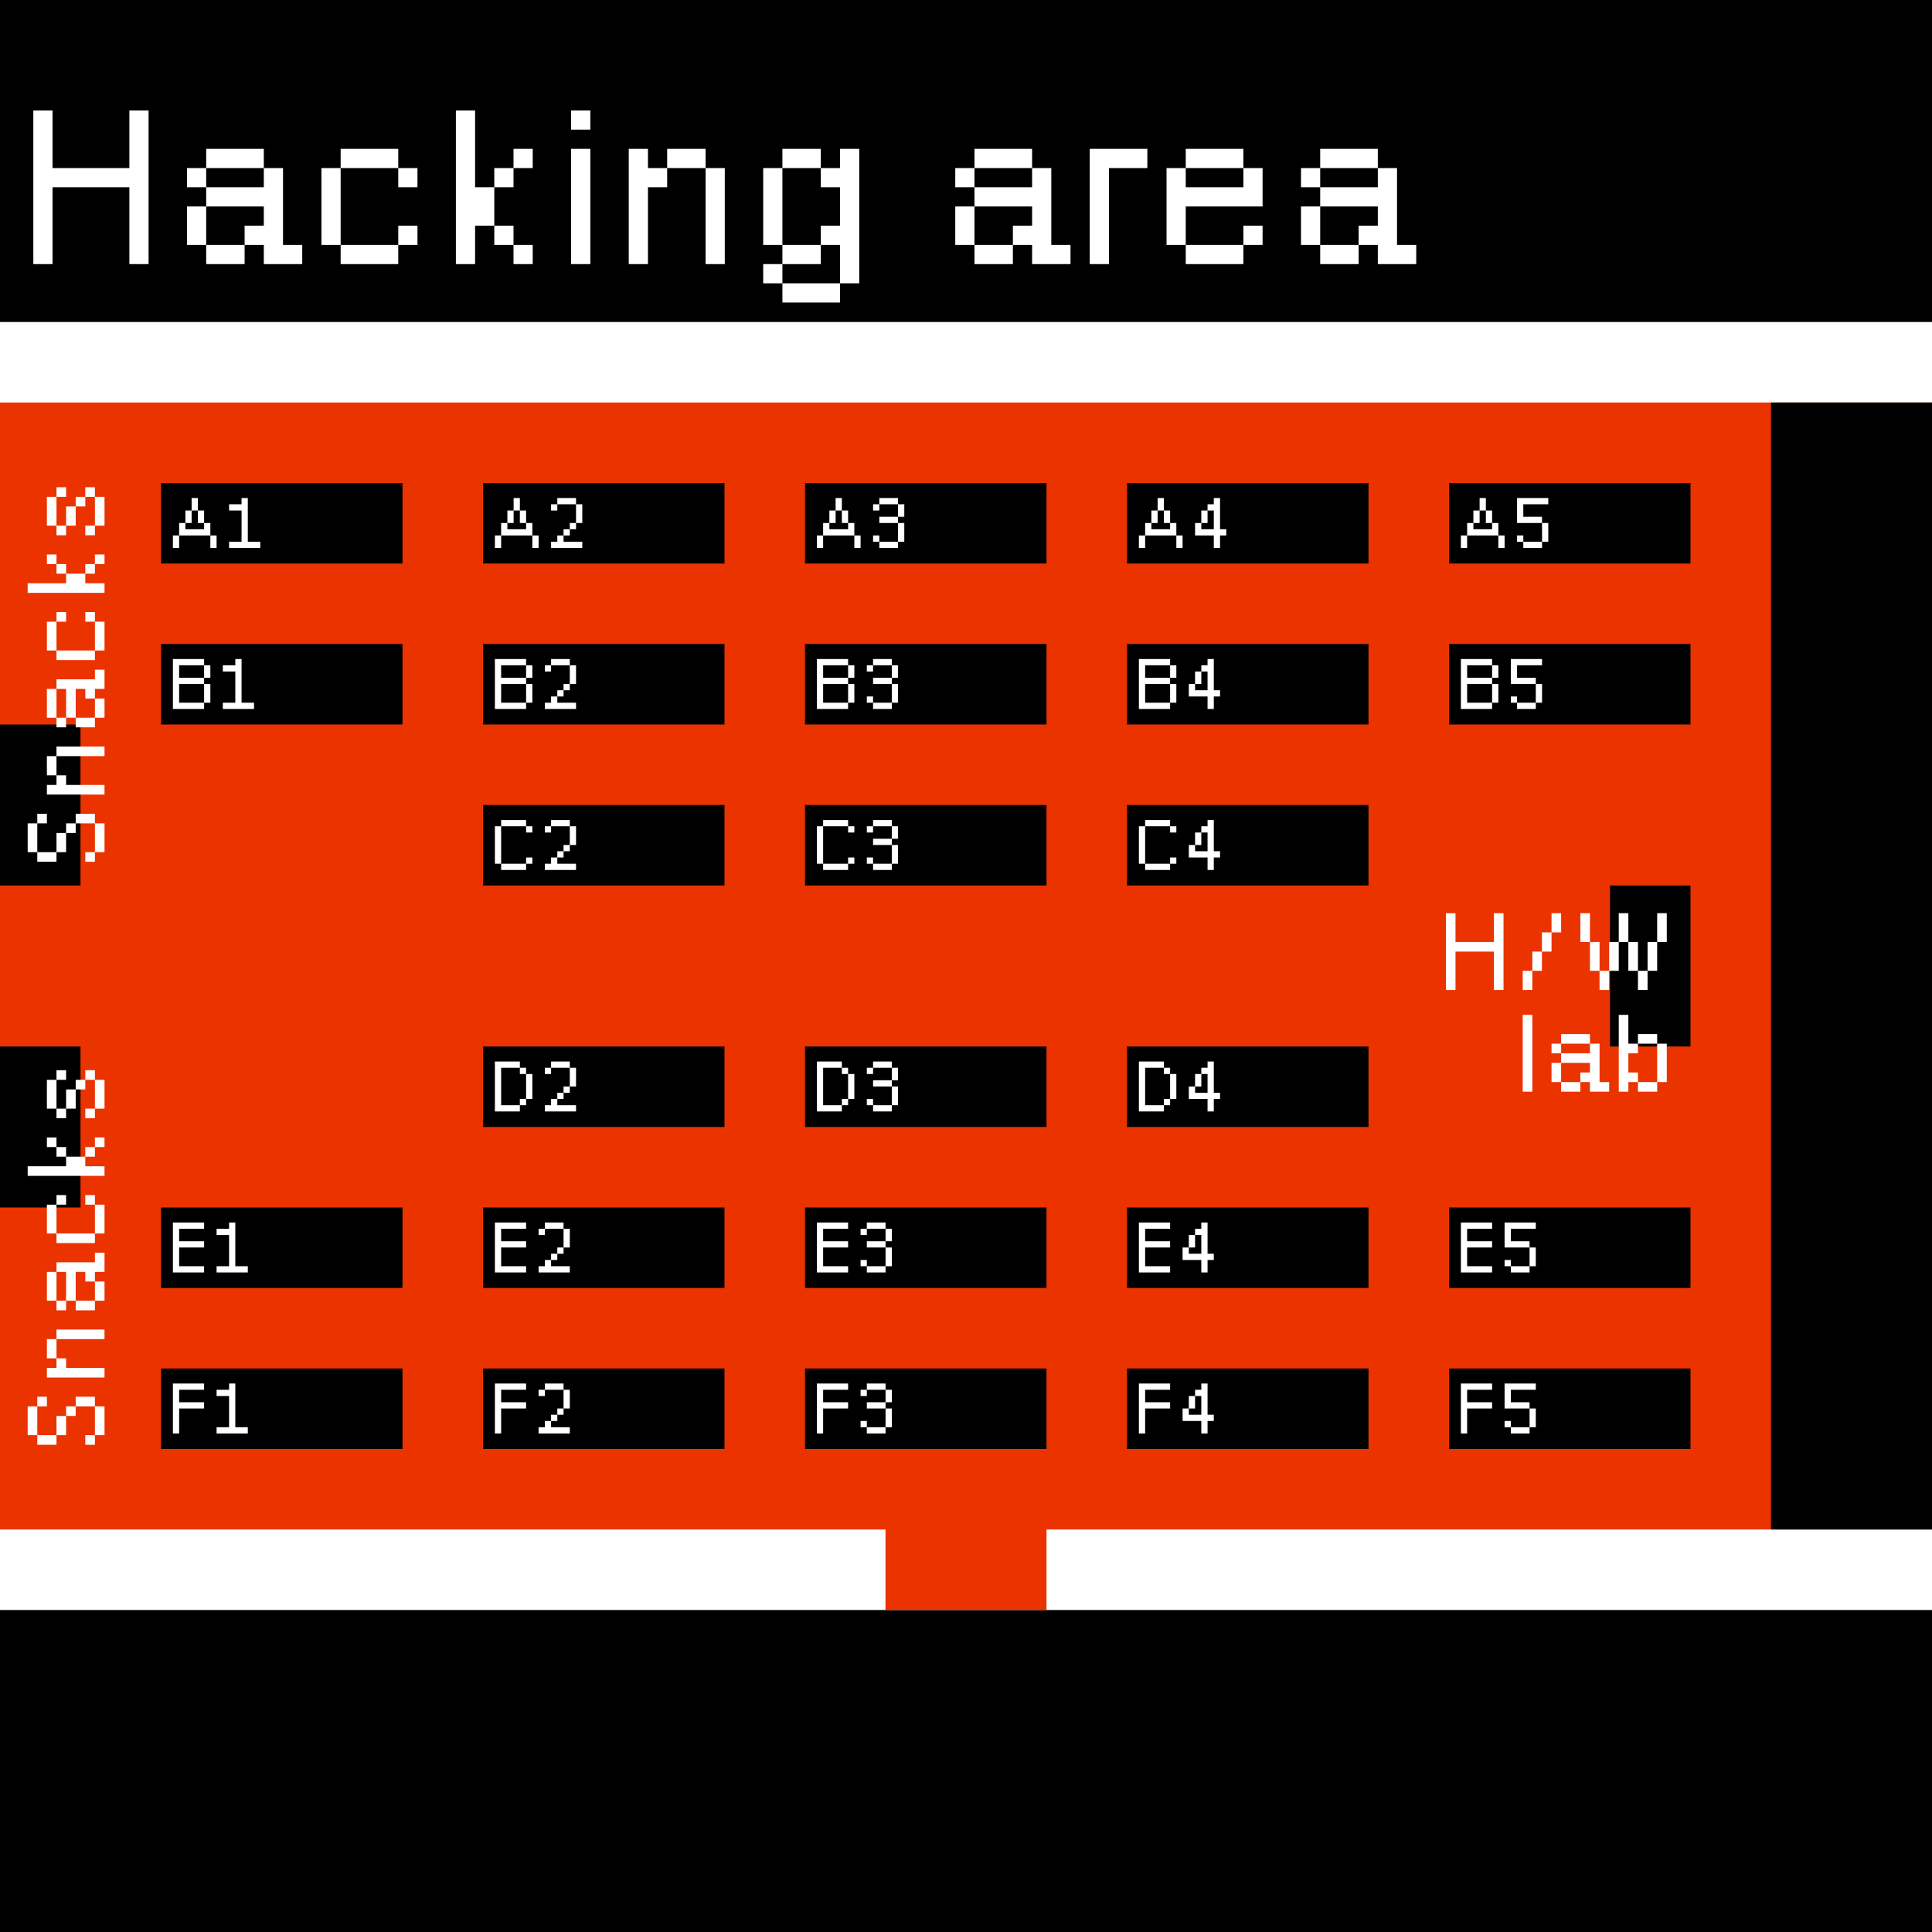
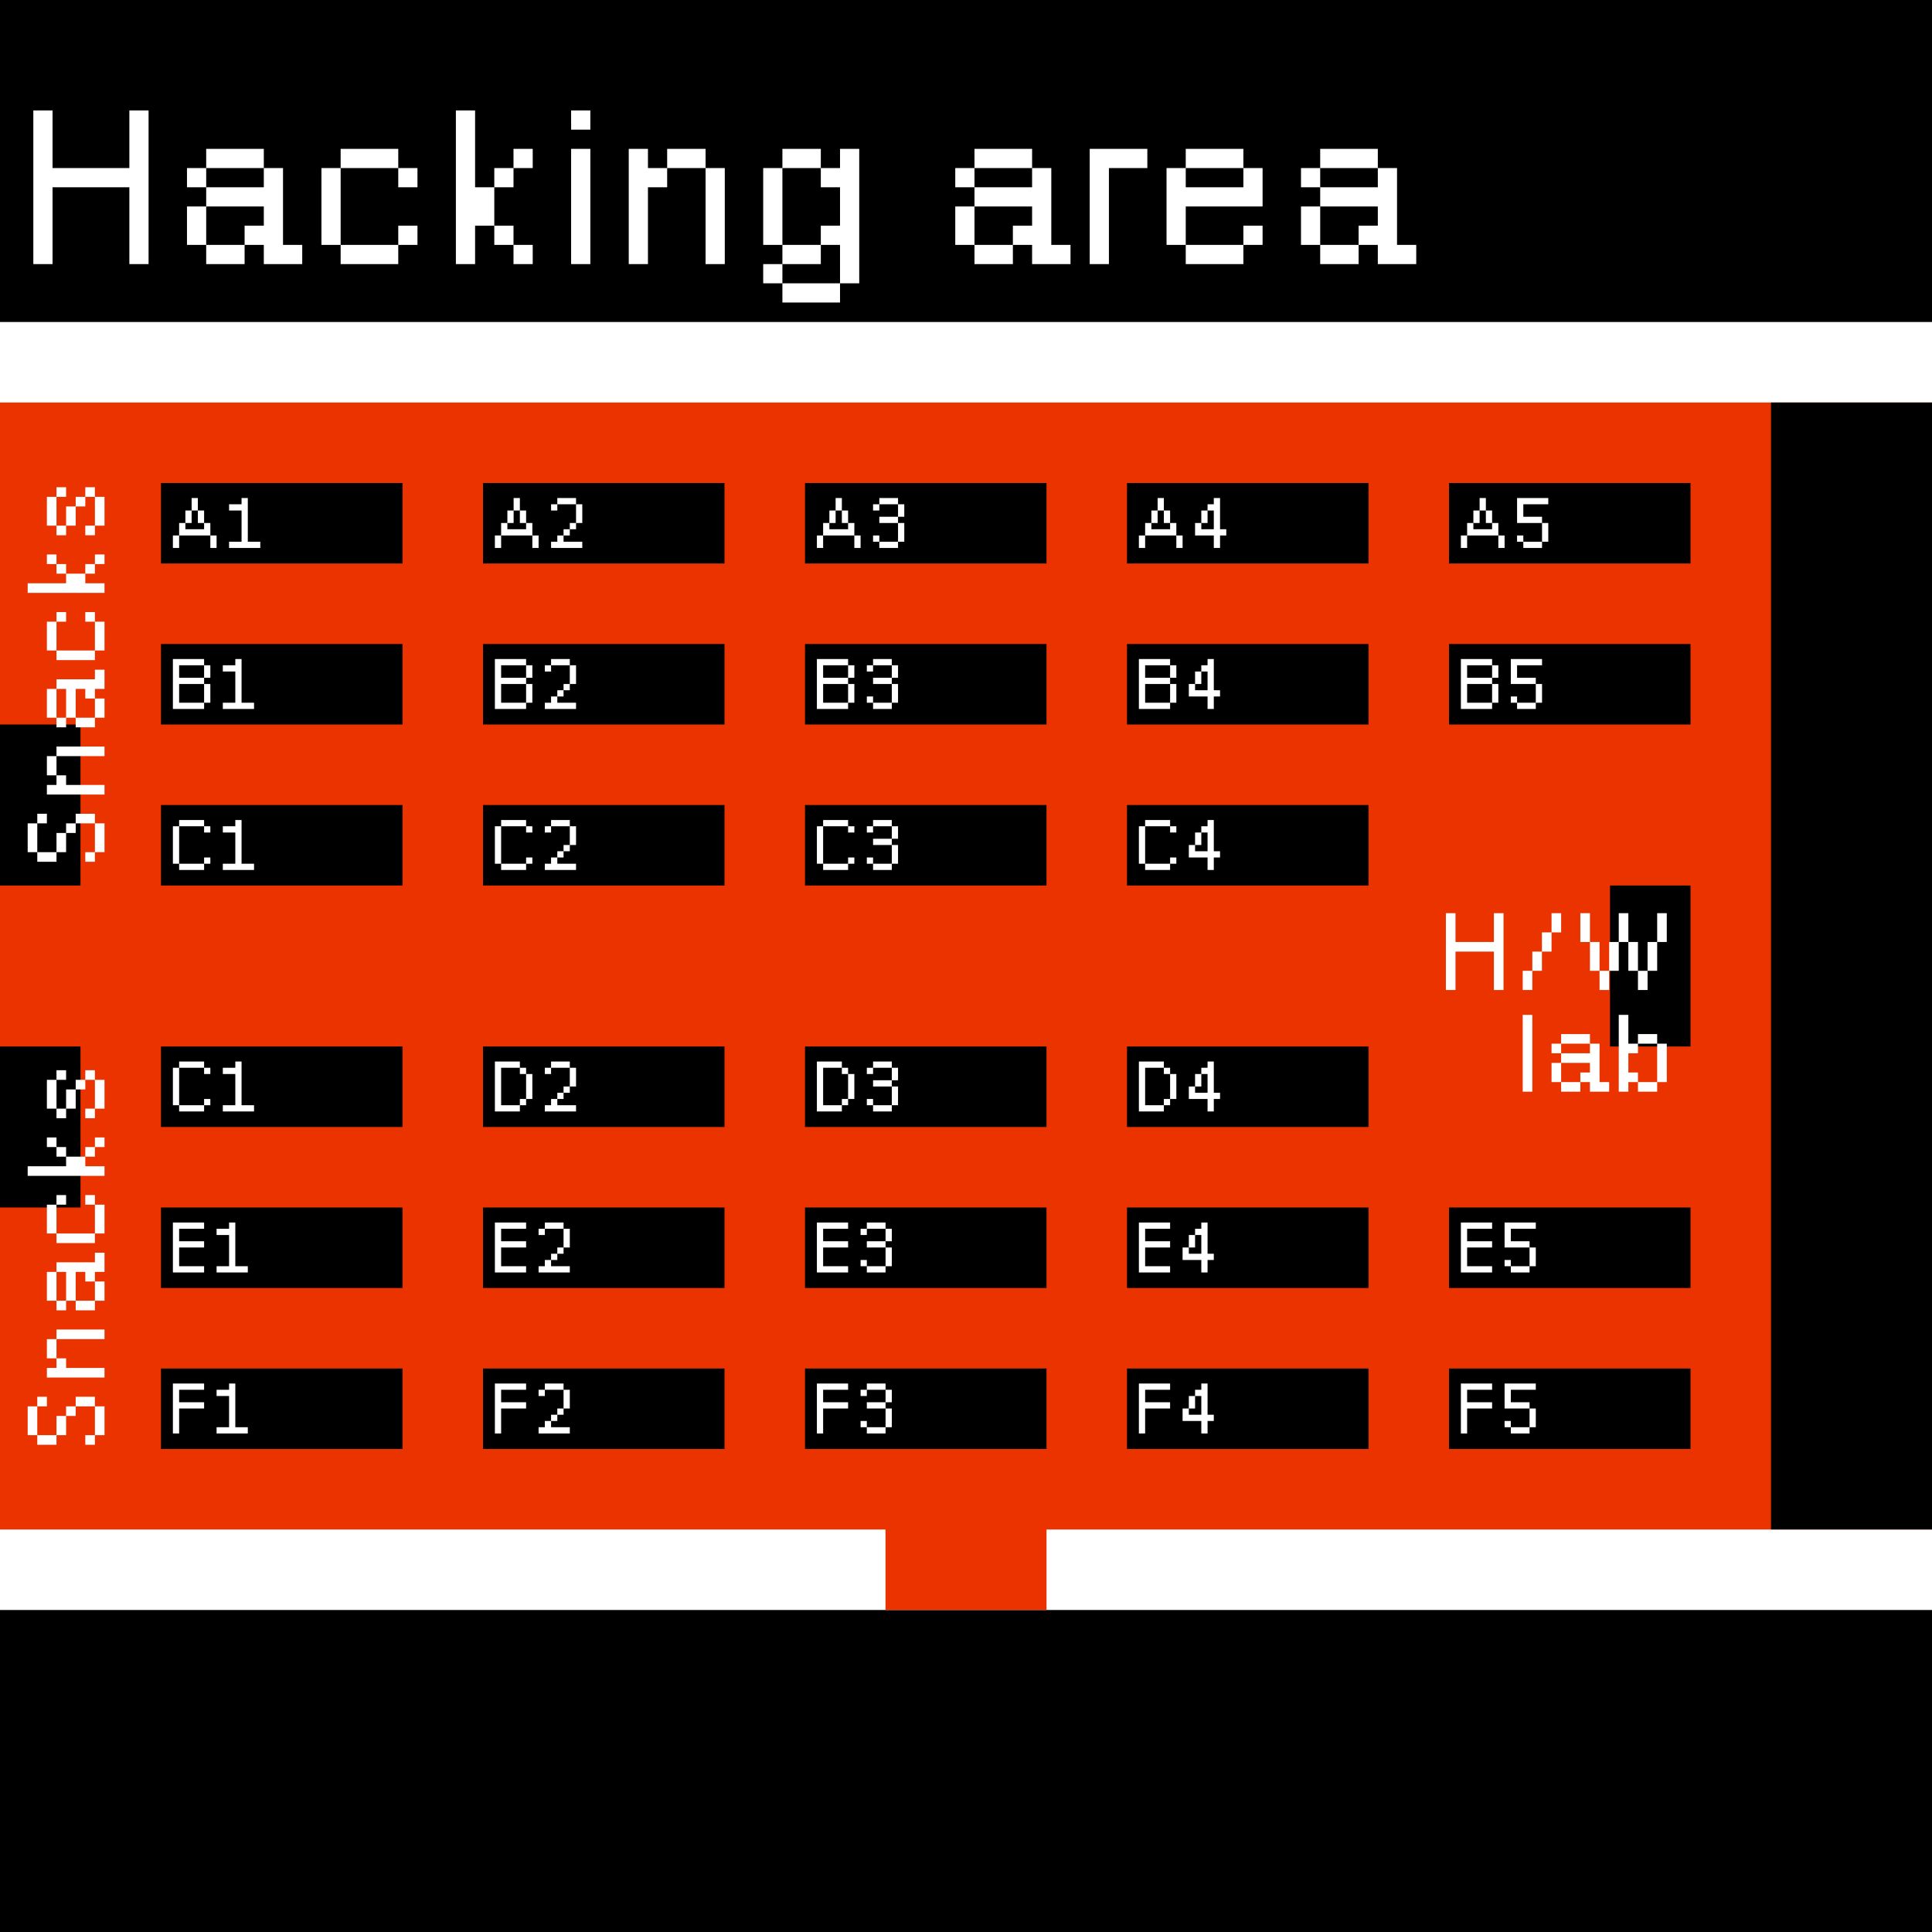
<svg xmlns="http://www.w3.org/2000/svg" version="1.1" viewBox="0 0 684 684" preserveAspectRatio="xMinYMin">
  <defs />
  <g stroke="none" stroke-opacity="1" stroke-dasharray="none" fill="none" fill-opacity="1">
-     <rect fill="white" width="684" height="684" />
    <g>
      <rect x="0" y="0" width="684" height="684" fill="black" />
      <rect x="5684342e-20" y="114" width="684" height="456" fill="white" />
      <path d="M 5684342e-20 142.5 L 5684342e-20 541.5 L 313.5 541.5 L 313.5 570 L 370.5 570 L 370.5 541.5 L 684 541.5 L 684 142.5 Z" fill="#eb3300" />
      <rect x="57" y="171" width="85.5" height="28.5" fill="black" />
      <rect x="57" y="228" width="85.5" height="28.5" fill="black" />
      <rect x="57" y="427.5" width="85.5" height="28.5" fill="black" />
      <rect x="57" y="484.5" width="85.5" height="28.5" fill="black" />
      <rect x="171" y="171" width="85.5" height="28.5" fill="black" />
      <rect x="285" y="171" width="85.5" height="28.5" fill="black" />
      <rect x="399" y="171" width="85.5" height="28.5" fill="black" />
      <rect x="513" y="171" width="85.5" height="28.5" fill="black" />
      <rect x="171" y="228" width="85.5" height="28.5" fill="black" />
      <rect x="285" y="228" width="85.5" height="28.5" fill="black" />
      <rect x="399" y="228" width="85.5" height="28.5" fill="black" />
      <rect x="513" y="228" width="85.5" height="28.5" fill="black" />
      <rect x="171" y="285" width="85.5" height="28.5" fill="black" />
      <rect x="285" y="285" width="85.5" height="28.5" fill="black" />
      <rect x="399" y="285" width="85.5" height="28.5" fill="black" />
      <rect x="171" y="370.5" width="85.5" height="28.5" fill="black" />
      <rect x="285" y="370.5" width="85.5" height="28.5" fill="black" />
      <rect x="399" y="370.5" width="85.5" height="28.5" fill="black" />
      <rect x="171" y="427.5" width="85.5" height="28.5" fill="black" />
      <rect x="285" y="427.5" width="85.5" height="28.5" fill="black" />
      <rect x="399" y="427.5" width="85.5" height="28.5" fill="black" />
      <rect x="513" y="427.5" width="85.5" height="28.5" fill="black" />
      <rect x="171" y="484.5" width="85.5" height="28.5" fill="black" />
      <rect x="285" y="484.5" width="85.5" height="28.5" fill="black" />
      <rect x="399" y="484.5" width="85.5" height="28.5" fill="black" />
      <rect x="513" y="484.5" width="85.5" height="28.5" fill="black" />
      <rect x="17763568e-22" y="256.5" width="28.5" height="57" fill="black" />
      <rect x="17763568e-22" y="370.5" width="28.5" height="57" fill="black" />
      <rect x="570" y="313.5" width="28.5" height="57" fill="black" />
      <rect x="627" y="142.5" width="57" height="399" fill="black" />
      <path d="M 45.8 93.5 L 52.6 93.5 L 52.6 39.1 L 45.8 39.1 L 45.8 59.5 L 18.6 59.5 L 18.6 39.1 L 11.8 39.1 L 11.8 93.5 L 18.6 93.5 L 18.6 66.3 L 45.8 66.3 Z" fill="white" />
      <path d="M 66.2 66.3 L 73 66.3 L 73 73.1 L 93.4 73.1 L 93.4 79.9 L 86.6 79.9 L 86.6 86.7 L 93.4 86.7 L 93.4 93.5 L 107 93.5 L 107 86.7 L 100.2 86.7 L 100.2 59.5 L 93.4 59.5 L 93.4 52.7 L 73 52.7 L 73 59.5 L 66.2 59.5 Z M 66.2 86.7 L 73 86.7 L 73 93.5 L 86.6 93.5 L 86.6 86.7 L 73 86.7 L 73 73.1 L 66.2 73.1 Z M 73 59.5 L 93.4 59.5 L 93.4 66.3 L 73 66.3 Z" fill="white" />
      <path d="M 113.8 86.7 L 120.6 86.7 L 120.6 93.5 L 141 93.5 L 141 86.7 L 120.6 86.7 L 120.6 59.5 L 113.8 59.5 Z M 147.8 59.5 L 141 59.5 L 141 52.7 L 120.6 52.7 L 120.6 59.5 L 141 59.5 L 141 66.3 L 147.8 66.3 Z M 147.8 79.9 L 141 79.9 L 141 86.7 L 147.8 86.7 Z" fill="white" />
      <path d="M 168.2 79.9 L 175 79.9 L 175 86.7 L 181.8 86.7 L 181.8 93.5 L 188.6 93.5 L 188.6 86.7 L 181.8 86.7 L 181.8 79.9 L 175 79.9 L 175 66.3 L 168.2 66.3 L 168.2 39.1 L 161.4 39.1 L 161.4 93.5 L 168.2 93.5 Z M 175 66.3 L 181.8 66.3 L 181.8 59.5 L 175 59.5 Z M 181.8 59.5 L 188.6 59.5 L 188.6 52.7 L 181.8 52.7 Z" fill="white" />
      <path d="M 202.2 93.5 L 209 93.5 L 209 52.7 L 202.2 52.7 Z M 202.2 45.9 L 209 45.9 L 209 39.1 L 202.2 39.1 Z" fill="white" />
      <path d="M 229.4 66.3 L 236.2 66.3 L 236.2 59.5 L 229.4 59.5 L 229.4 52.7 L 222.6 52.7 L 222.6 93.5 L 229.4 93.5 Z M 249.8 93.5 L 256.6 93.5 L 256.6 59.5 L 249.8 59.5 L 249.8 52.7 L 236.2 52.7 L 236.2 59.5 L 249.8 59.5 Z" fill="white" />
      <path d="M 297.4 79.9 L 290.6 79.9 L 290.6 86.7 L 297.4 86.7 L 297.4 100.3 L 304.2 100.3 L 304.2 52.7 L 297.4 52.7 L 297.4 59.5 L 290.6 59.5 L 290.6 52.7 L 277 52.7 L 277 59.5 L 290.6 59.5 L 290.6 66.3 L 297.4 66.3 Z M 290.6 86.7 L 277 86.7 L 277 59.5 L 270.2 59.5 L 270.2 86.7 L 277 86.7 L 277 93.5 L 290.6 93.5 Z M 277 93.5 L 270.2 93.5 L 270.2 100.3 L 277 100.3 L 277 107.1 L 297.4 107.1 L 297.4 100.3 L 277 100.3 Z" fill="white" />
      <path d="M 338.2 66.3 L 345 66.3 L 345 73.1 L 365.4 73.1 L 365.4 79.9 L 358.6 79.9 L 358.6 86.7 L 365.4 86.7 L 365.4 93.5 L 379 93.5 L 379 86.7 L 372.2 86.7 L 372.2 59.5 L 365.4 59.5 L 365.4 52.7 L 345 52.7 L 345 59.5 L 338.2 59.5 Z M 338.2 86.7 L 345 86.7 L 345 93.5 L 358.6 93.5 L 358.6 86.7 L 345 86.7 L 345 73.1 L 338.2 73.1 Z M 345 59.5 L 365.4 59.5 L 365.4 66.3 L 345 66.3 Z" fill="white" />
      <path d="M 385.8 93.5 L 392.6 93.5 L 392.6 59.5 L 406.2 59.5 L 406.2 52.7 L 385.8 52.7 Z" fill="white" />
      <path d="M 447 59.5 L 440.2 59.5 L 440.2 52.7 L 419.8 52.7 L 419.8 59.5 L 440.2 59.5 L 440.2 66.3 L 419.8 66.3 L 419.8 59.5 L 413 59.5 L 413 86.7 L 419.8 86.7 L 419.8 93.5 L 440.2 93.5 L 440.2 86.7 L 419.8 86.7 L 419.8 73.1 L 447 73.1 Z M 447 79.9 L 440.2 79.9 L 440.2 86.7 L 447 86.7 Z" fill="white" />
      <path d="M 460.6 66.3 L 467.4 66.3 L 467.4 73.1 L 487.8 73.1 L 487.8 79.9 L 481 79.9 L 481 86.7 L 487.8 86.7 L 487.8 93.5 L 501.4 93.5 L 501.4 86.7 L 494.6 86.7 L 494.6 59.5 L 487.8 59.5 L 487.8 52.7 L 467.4 52.7 L 467.4 59.5 L 460.6 59.5 Z M 460.6 86.7 L 467.4 86.7 L 467.4 93.5 L 481 93.5 L 481 86.7 L 467.4 86.7 L 467.4 73.1 L 460.6 73.1 Z M 467.4 59.5 L 487.8 59.5 L 487.8 66.3 L 467.4 66.3 Z" fill="white" />
      <path d="M 23.4 291.5 L 23.4 294.9 L 20 294.9 L 20 301.7 L 13.2 301.7 L 13.2 305.1 L 20 305.1 L 20 301.7 L 23.4 301.7 L 23.4 294.9 L 26.8 294.9 L 26.8 291.5 L 33.6 291.5 L 33.6 288.1 L 26.8 288.1 L 26.8 291.5 Z M 13.2 288.1 L 13.2 291.5 L 9.8 291.5 L 9.8 301.7 L 13.2 301.7 L 13.2 291.5 L 16.6 291.5 L 16.6 288.1 Z M 30.2 301.7 L 30.2 305.1 L 33.6 305.1 L 33.6 301.7 L 37 301.7 L 37 291.5 L 33.6 291.5 L 33.6 301.7 Z" fill="white" />
      <path d="M 23.4 277.9 L 23.4 274.5 L 20 274.5 L 20 277.9 L 16.6 277.9 L 16.6 281.3 L 37 281.3 L 37 277.9 Z M 37 267.7 L 37 264.3 L 20 264.3 L 20 267.7 L 16.6 267.7 L 16.6 274.5 L 20 274.5 L 20 267.7 Z" fill="white" />
      <path d="M 23.4 257.5 L 23.4 254.1 L 26.8 254.1 L 26.8 243.9 L 30.2 243.9 L 30.2 247.3 L 33.6 247.3 L 33.6 243.9 L 37 243.9 L 37 237.1 L 33.6 237.1 L 33.6 240.5 L 20 240.5 L 20 243.9 L 16.6 243.9 L 16.6 254.1 L 20 254.1 L 20 257.5 Z M 33.6 257.5 L 33.6 254.1 L 37 254.1 L 37 247.3 L 33.6 247.3 L 33.6 254.1 L 26.8 254.1 L 26.8 257.5 Z M 20 254.1 L 20 243.9 L 23.4 243.9 L 23.4 254.1 Z" fill="white" />
      <path d="M 33.6 233.7 L 33.6 230.3 L 37 230.3 L 37 220.1 L 33.6 220.1 L 33.6 230.3 L 20 230.3 L 20 233.7 Z M 20 216.7 L 20 220.1 L 16.6 220.1 L 16.6 230.3 L 20 230.3 L 20 220.1 L 23.4 220.1 L 23.4 216.7 Z M 30.2 216.7 L 30.2 220.1 L 33.6 220.1 L 33.6 216.7 Z" fill="white" />
      <path d="M 30.2 206.5 L 30.2 203.1 L 33.6 203.1 L 33.6 199.7 L 37 199.7 L 37 196.3 L 33.6 196.3 L 33.6 199.7 L 30.2 199.7 L 30.2 203.1 L 23.4 203.1 L 23.4 206.5 L 9.8 206.5 L 9.8 209.9 L 37 209.9 L 37 206.5 Z M 23.4 203.1 L 23.4 199.7 L 20 199.7 L 20 203.1 Z M 20 199.7 L 20 196.3 L 16.6 196.3 L 16.6 199.7 Z" fill="white" />
      <path d="M 26.8 186.1 L 26.8 179.3 L 30.2 179.3 L 30.2 175.9 L 33.6 175.9 L 33.6 172.5 L 30.2 172.5 L 30.2 175.9 L 26.8 175.9 L 26.8 179.3 L 23.4 179.3 L 23.4 186.1 L 20 186.1 L 20 189.5 L 23.4 189.5 L 23.4 186.1 Z M 20 172.5 L 20 175.9 L 16.6 175.9 L 16.6 186.1 L 20 186.1 L 20 175.9 L 23.4 175.9 L 23.4 172.5 Z M 33.6 189.5 L 33.6 186.1 L 37 186.1 L 37 175.9 L 33.6 175.9 L 33.6 186.1 L 30.2 186.1 L 30.2 189.5 Z" fill="white" />
      <path d="M 23.4 497.9 L 23.4 501.3 L 20 501.3 L 20 508.1 L 13.2 508.1 L 13.2 511.5 L 20 511.5 L 20 508.1 L 23.4 508.1 L 23.4 501.3 L 26.8 501.3 L 26.8 497.9 L 33.6 497.9 L 33.6 494.5 L 26.8 494.5 L 26.8 497.9 Z M 13.2 494.5 L 13.2 497.9 L 9.8 497.9 L 9.8 508.1 L 13.2 508.1 L 13.2 497.9 L 16.6 497.9 L 16.6 494.5 Z M 30.2 508.1 L 30.2 511.5 L 33.6 511.5 L 33.6 508.1 L 37 508.1 L 37 497.9 L 33.6 497.9 L 33.6 508.1 Z" fill="white" />
      <path d="M 23.4 484.3 L 23.4 480.9 L 20 480.9 L 20 484.3 L 16.6 484.3 L 16.6 487.7 L 37 487.7 L 37 484.3 Z M 37 474.1 L 37 470.7 L 20 470.7 L 20 474.1 L 16.6 474.1 L 16.6 480.9 L 20 480.9 L 20 474.1 Z" fill="white" />
      <path d="M 23.4 463.9 L 23.4 460.5 L 26.8 460.5 L 26.8 450.3 L 30.2 450.3 L 30.2 453.7 L 33.6 453.7 L 33.6 450.3 L 37 450.3 L 37 443.5 L 33.6 443.5 L 33.6 446.9 L 20 446.9 L 20 450.3 L 16.6 450.3 L 16.6 460.5 L 20 460.5 L 20 463.9 Z M 33.6 463.9 L 33.6 460.5 L 37 460.5 L 37 453.7 L 33.6 453.7 L 33.6 460.5 L 26.8 460.5 L 26.8 463.9 Z M 20 460.5 L 20 450.3 L 23.4 450.3 L 23.4 460.5 Z" fill="white" />
      <path d="M 33.6 440.1 L 33.6 436.7 L 37 436.7 L 37 426.5 L 33.6 426.5 L 33.6 436.7 L 20 436.7 L 20 440.1 Z M 20 423.1 L 20 426.5 L 16.6 426.5 L 16.6 436.7 L 20 436.7 L 20 426.5 L 23.4 426.5 L 23.4 423.1 Z M 30.2 423.1 L 30.2 426.5 L 33.6 426.5 L 33.6 423.1 Z" fill="white" />
      <path d="M 30.2 412.9 L 30.2 409.5 L 33.6 409.5 L 33.6 406.1 L 37 406.1 L 37 402.7 L 33.6 402.7 L 33.6 406.1 L 30.2 406.1 L 30.2 409.5 L 23.4 409.5 L 23.4 412.9 L 9.8 412.9 L 9.8 416.3 L 37 416.3 L 37 412.9 Z M 23.4 409.5 L 23.4 406.1 L 20 406.1 L 20 409.5 Z M 20 406.1 L 20 402.7 L 16.6 402.7 L 16.6 406.1 Z" fill="white" />
      <path d="M 26.8 392.5 L 26.8 385.7 L 30.2 385.7 L 30.2 382.3 L 33.6 382.3 L 33.6 378.9 L 30.2 378.9 L 30.2 382.3 L 26.8 382.3 L 26.8 385.7 L 23.4 385.7 L 23.4 392.5 L 20 392.5 L 20 395.9 L 23.4 395.9 L 23.4 392.5 Z M 20 378.9 L 20 382.3 L 16.6 382.3 L 16.6 392.5 L 20 392.5 L 20 382.3 L 23.4 382.3 L 23.4 378.9 Z M 33.6 395.9 L 33.6 392.5 L 37 392.5 L 37 382.3 L 33.6 382.3 L 33.6 392.5 L 30.2 392.5 L 30.2 395.9 Z" fill="white" />
      <path d="M 63.42 189.58 L 74.47 189.58 L 74.47 194 L 76.68 194 L 76.68 189.58 L 74.47 189.58 L 74.47 185.16 L 72.26 185.16 L 72.26 180.74 L 70.05 180.74 L 70.05 176.32 L 67.84 176.32 L 67.84 180.74 L 70.05 180.74 L 70.05 185.16 L 72.26 185.16 L 72.26 187.37 L 65.63 187.37 L 65.63 185.16 L 63.42 185.16 Z M 61.21 194 L 63.42 194 L 63.42 189.58 L 61.21 189.58 Z M 65.63 185.16 L 67.84 185.16 L 67.84 180.74 L 65.63 180.74 Z" fill="white" />
      <path d="M 92.15 191.79 L 87.73 191.79 L 87.73 176.32 L 85.52 176.32 L 85.52 178.53 L 81.1 178.53 L 81.1 180.74 L 85.52 180.74 L 85.52 191.79 L 81.1 191.79 L 81.1 194 L 92.15 194 Z" fill="white" />
      <path d="M 63.42 235.53 L 72.26 235.53 L 72.26 239.95 L 74.47 239.95 L 74.47 235.53 L 72.26 235.53 L 72.26 233.32 L 61.21 233.32 L 61.21 251 L 72.26 251 L 72.26 248.79 L 63.42 248.79 L 63.42 242.16 L 72.26 242.16 L 72.26 248.79 L 74.47 248.79 L 74.47 242.16 L 72.26 242.16 L 72.26 239.95 L 63.42 239.95 Z" fill="white" />
      <path d="M 89.94 248.79 L 85.52 248.79 L 85.52 233.32 L 83.31 233.32 L 83.31 235.53 L 78.89 235.53 L 78.89 237.74 L 83.31 237.74 L 83.31 248.79 L 78.89 248.79 L 78.89 251 L 89.94 251 Z" fill="white" />
      <path d="M 186.26 305.79 L 177.42 305.79 L 177.42 292.53 L 175.21 292.53 L 175.21 305.79 L 177.42 305.79 L 177.42 308 L 186.26 308 Z M 188.47 292.53 L 186.26 292.53 L 186.26 290.32 L 177.42 290.32 L 177.42 292.53 L 186.26 292.53 L 186.26 294.74 L 188.47 294.74 Z M 188.47 303.58 L 186.26 303.58 L 186.26 305.79 L 188.47 305.79 Z" fill="white" />
      <path d="M 195.1 292.53 L 201.73 292.53 L 201.73 299.16 L 203.94 299.16 L 203.94 292.53 L 201.73 292.53 L 201.73 290.32 L 195.1 290.32 Z M 192.89 308 L 203.94 308 L 203.94 305.79 L 197.31 305.79 L 197.31 303.58 L 195.1 303.58 L 195.1 305.79 L 192.89 305.79 Z M 197.31 303.58 L 199.52 303.58 L 199.52 301.37 L 197.31 301.37 Z M 199.52 301.37 L 201.73 301.37 L 201.73 299.16 L 199.52 299.16 Z M 192.89 294.74 L 195.1 294.74 L 195.1 292.53 L 192.89 292.53 Z" fill="white" />
      <path d="M 177.42 235.53 L 186.26 235.53 L 186.26 239.95 L 188.47 239.95 L 188.47 235.53 L 186.26 235.53 L 186.26 233.32 L 175.21 233.32 L 175.21 251 L 186.26 251 L 186.26 248.79 L 177.42 248.79 L 177.42 242.16 L 186.26 242.16 L 186.26 248.79 L 188.47 248.79 L 188.47 242.16 L 186.26 242.16 L 186.26 239.95 L 177.42 239.95 Z" fill="white" />
      <path d="M 195.1 235.53 L 201.73 235.53 L 201.73 242.16 L 203.94 242.16 L 203.94 235.53 L 201.73 235.53 L 201.73 233.32 L 195.1 233.32 Z M 192.89 251 L 203.94 251 L 203.94 248.79 L 197.31 248.79 L 197.31 246.58 L 195.1 246.58 L 195.1 248.79 L 192.89 248.79 Z M 197.31 246.58 L 199.52 246.58 L 199.52 244.37 L 197.31 244.37 Z M 199.52 244.37 L 201.73 244.37 L 201.73 242.16 L 199.52 242.16 Z M 192.89 237.74 L 195.1 237.74 L 195.1 235.53 L 192.89 235.53 Z" fill="white" />
      <path d="M 177.42 189.58 L 188.47 189.58 L 188.47 194 L 190.68 194 L 190.68 189.58 L 188.47 189.58 L 188.47 185.16 L 186.26 185.16 L 186.26 180.74 L 184.05 180.74 L 184.05 176.32 L 181.84 176.32 L 181.84 180.74 L 184.05 180.74 L 184.05 185.16 L 186.26 185.16 L 186.26 187.37 L 179.63 187.37 L 179.63 185.16 L 177.42 185.16 Z M 175.21 194 L 177.42 194 L 177.42 189.58 L 175.21 189.58 Z M 179.63 185.16 L 181.84 185.16 L 181.84 180.74 L 179.63 180.74 Z" fill="white" />
      <path d="M 197.31 178.53 L 203.94 178.53 L 203.94 185.16 L 206.15 185.16 L 206.15 178.53 L 203.94 178.53 L 203.94 176.32 L 197.31 176.32 Z M 195.1 194 L 206.15 194 L 206.15 191.79 L 199.52 191.79 L 199.52 189.58 L 197.31 189.58 L 197.31 191.79 L 195.1 191.79 Z M 199.52 189.58 L 201.73 189.58 L 201.73 187.37 L 199.52 187.37 Z M 201.73 187.37 L 203.94 187.37 L 203.94 185.16 L 201.73 185.16 Z M 195.1 180.74 L 197.31 180.74 L 197.31 178.53 L 195.1 178.53 Z" fill="white" />
      <path d="M 291.42 189.58 L 302.47 189.58 L 302.47 194 L 304.68 194 L 304.68 189.58 L 302.47 189.58 L 302.47 185.16 L 300.26 185.16 L 300.26 180.74 L 298.05 180.74 L 298.05 176.32 L 295.84 176.32 L 295.84 180.74 L 298.05 180.74 L 298.05 185.16 L 300.26 185.16 L 300.26 187.37 L 293.63 187.37 L 293.63 185.16 L 291.42 185.16 Z M 289.21 194 L 291.42 194 L 291.42 189.58 L 289.21 189.58 Z M 293.63 185.16 L 295.84 185.16 L 295.84 180.74 L 293.63 180.74 Z" fill="white" />
      <path d="M 317.94 191.79 L 320.15 191.79 L 320.15 185.16 L 317.94 185.16 L 317.94 182.95 L 311.31 182.95 L 311.31 185.16 L 317.94 185.16 Z M 311.31 178.53 L 317.94 178.53 L 317.94 182.95 L 320.15 182.95 L 320.15 178.53 L 317.94 178.53 L 317.94 176.32 L 311.31 176.32 Z M 309.1 191.79 L 311.31 191.79 L 311.31 194 L 317.94 194 L 317.94 191.79 L 311.31 191.79 L 311.31 189.58 L 309.1 189.58 Z M 309.1 180.74 L 311.31 180.74 L 311.31 178.53 L 309.1 178.53 Z" fill="white" />
      <path d="M 291.42 235.53 L 300.26 235.53 L 300.26 239.95 L 302.47 239.95 L 302.47 235.53 L 300.26 235.53 L 300.26 233.32 L 289.21 233.32 L 289.21 251 L 300.26 251 L 300.26 248.79 L 291.42 248.79 L 291.42 242.16 L 300.26 242.16 L 300.26 248.79 L 302.47 248.79 L 302.47 242.16 L 300.26 242.16 L 300.26 239.95 L 291.42 239.95 Z" fill="white" />
      <path d="M 315.73 248.79 L 317.94 248.79 L 317.94 242.16 L 315.73 242.16 L 315.73 239.95 L 309.1 239.95 L 309.1 242.16 L 315.73 242.16 Z M 309.1 235.53 L 315.73 235.53 L 315.73 239.95 L 317.94 239.95 L 317.94 235.53 L 315.73 235.53 L 315.73 233.32 L 309.1 233.32 Z M 306.89 248.79 L 309.1 248.79 L 309.1 251 L 315.73 251 L 315.73 248.79 L 309.1 248.79 L 309.1 246.58 L 306.89 246.58 Z M 306.89 237.74 L 309.1 237.74 L 309.1 235.53 L 306.89 235.53 Z" fill="white" />
      <path d="M 300.26 305.79 L 291.42 305.79 L 291.42 292.53 L 289.21 292.53 L 289.21 305.79 L 291.42 305.79 L 291.42 308 L 300.26 308 Z M 302.47 292.53 L 300.26 292.53 L 300.26 290.32 L 291.42 290.32 L 291.42 292.53 L 300.26 292.53 L 300.26 294.74 L 302.47 294.74 Z M 302.47 303.58 L 300.26 303.58 L 300.26 305.79 L 302.47 305.79 Z" fill="white" />
      <path d="M 315.73 305.79 L 317.94 305.79 L 317.94 299.16 L 315.73 299.16 L 315.73 296.95 L 309.1 296.95 L 309.1 299.16 L 315.73 299.16 Z M 309.1 292.53 L 315.73 292.53 L 315.73 296.95 L 317.94 296.95 L 317.94 292.53 L 315.73 292.53 L 315.73 290.32 L 309.1 290.32 Z M 306.89 305.79 L 309.1 305.79 L 309.1 308 L 315.73 308 L 315.73 305.79 L 309.1 305.79 L 309.1 303.58 L 306.89 303.58 Z M 306.89 294.74 L 309.1 294.74 L 309.1 292.53 L 306.89 292.53 Z" fill="white" />
      <path d="M 414.26 305.79 L 405.42 305.79 L 405.42 292.53 L 403.21 292.53 L 403.21 305.79 L 405.42 305.79 L 405.42 308 L 414.26 308 Z M 416.47 292.53 L 414.26 292.53 L 414.26 290.32 L 405.42 290.32 L 405.42 292.53 L 414.26 292.53 L 414.26 294.74 L 416.47 294.74 Z M 416.47 303.58 L 414.26 303.58 L 414.26 305.79 L 416.47 305.79 Z" fill="white" />
      <path d="M 425.31 294.74 L 427.52 294.74 L 427.52 301.37 L 423.1 301.37 L 423.1 299.16 L 420.89 299.16 L 420.89 303.58 L 427.52 303.58 L 427.52 308 L 429.73 308 L 429.73 303.58 L 431.94 303.58 L 431.94 301.37 L 429.73 301.37 L 429.73 290.32 L 427.52 290.32 L 427.52 292.53 L 425.31 292.53 Z M 423.1 299.16 L 425.31 299.16 L 425.31 294.74 L 423.1 294.74 Z" fill="white" />
      <path d="M 405.42 235.53 L 414.26 235.53 L 414.26 239.95 L 416.47 239.95 L 416.47 235.53 L 414.26 235.53 L 414.26 233.32 L 403.21 233.32 L 403.21 251 L 414.26 251 L 414.26 248.79 L 405.42 248.79 L 405.42 242.16 L 414.26 242.16 L 414.26 248.79 L 416.47 248.79 L 416.47 242.16 L 414.26 242.16 L 414.26 239.95 L 405.42 239.95 Z" fill="white" />
      <path d="M 425.31 237.74 L 427.52 237.74 L 427.52 244.37 L 423.1 244.37 L 423.1 242.16 L 420.89 242.16 L 420.89 246.58 L 427.52 246.58 L 427.52 251 L 429.73 251 L 429.73 246.58 L 431.94 246.58 L 431.94 244.37 L 429.73 244.37 L 429.73 233.32 L 427.52 233.32 L 427.52 235.53 L 425.31 235.53 Z M 423.1 242.16 L 425.31 242.16 L 425.31 237.74 L 423.1 237.74 Z" fill="white" />
      <path d="M 405.42 189.58 L 416.47 189.58 L 416.47 194 L 418.68 194 L 418.68 189.58 L 416.47 189.58 L 416.47 185.16 L 414.26 185.16 L 414.26 180.74 L 412.05 180.74 L 412.05 176.32 L 409.84 176.32 L 409.84 180.74 L 412.05 180.74 L 412.05 185.16 L 414.26 185.16 L 414.26 187.37 L 407.63 187.37 L 407.63 185.16 L 405.42 185.16 Z M 403.21 194 L 405.42 194 L 405.42 189.58 L 403.21 189.58 Z M 407.63 185.16 L 409.84 185.16 L 409.84 180.74 L 407.63 180.74 Z" fill="white" />
      <path d="M 427.52 180.74 L 429.73 180.74 L 429.73 187.37 L 425.31 187.37 L 425.31 185.16 L 423.1 185.16 L 423.1 189.58 L 429.73 189.58 L 429.73 194 L 431.94 194 L 431.94 189.58 L 434.15 189.58 L 434.15 187.37 L 431.94 187.37 L 431.94 176.32 L 429.73 176.32 L 429.73 178.53 L 427.52 178.53 Z M 425.31 185.16 L 427.52 185.16 L 427.52 180.74 L 425.31 180.74 Z" fill="white" />
      <path d="M 519.42 189.58 L 530.47 189.58 L 530.47 194 L 532.68 194 L 532.68 189.58 L 530.47 189.58 L 530.47 185.16 L 528.26 185.16 L 528.26 180.74 L 526.05 180.74 L 526.05 176.32 L 523.84 176.32 L 523.84 180.74 L 526.05 180.74 L 526.05 185.16 L 528.26 185.16 L 528.26 187.37 L 521.63 187.37 L 521.63 185.16 L 519.42 185.16 Z M 517.21 194 L 519.42 194 L 519.42 189.58 L 517.21 189.58 Z M 521.63 185.16 L 523.84 185.16 L 523.84 180.74 L 521.63 180.74 Z" fill="white" />
      <path d="M 539.31 178.53 L 548.15 178.53 L 548.15 176.32 L 537.1 176.32 L 537.1 185.16 L 545.94 185.16 L 545.94 191.79 L 548.15 191.79 L 548.15 185.16 L 545.94 185.16 L 545.94 182.95 L 539.31 182.95 Z M 537.1 191.79 L 539.31 191.79 L 539.31 194 L 545.94 194 L 545.94 191.79 L 539.31 191.79 L 539.31 189.58 L 537.1 189.58 Z" fill="white" />
      <path d="M 528.9 350.5 L 532.3 350.5 L 532.3 323.3 L 528.9 323.3 L 528.9 333.5 L 515.3 333.5 L 515.3 323.3 L 511.9 323.3 L 511.9 350.5 L 515.3 350.5 L 515.3 336.9 L 528.9 336.9 Z" fill="white" />
      <path d="M 539.1 350.5 L 542.5 350.5 L 542.5 343.7 L 539.1 343.7 Z M 552.7 323.3 L 549.3 323.3 L 549.3 330.1 L 552.7 330.1 Z M 549.3 330.1 L 545.9 330.1 L 545.9 336.9 L 549.3 336.9 Z M 545.9 336.9 L 542.5 336.9 L 542.5 343.7 L 545.9 343.7 Z" fill="white" />
      <path d="M 562.9 343.7 L 566.3 343.7 L 566.3 350.5 L 569.7 350.5 L 569.7 343.7 L 566.3 343.7 L 566.3 333.5 L 562.9 333.5 L 562.9 323.3 L 559.5 323.3 L 559.5 333.5 L 562.9 333.5 Z M 576.5 343.7 L 579.9 343.7 L 579.9 350.5 L 583.3 350.5 L 583.3 343.7 L 579.9 343.7 L 579.9 333.5 L 576.5 333.5 L 576.5 323.3 L 573.1 323.3 L 573.1 333.5 L 576.5 333.5 Z M 590.1 323.3 L 586.7 323.3 L 586.7 333.5 L 590.1 333.5 Z M 573.1 333.5 L 569.7 333.5 L 569.7 343.7 L 573.1 343.7 Z M 586.7 333.5 L 583.3 333.5 L 583.3 343.7 L 586.7 343.7 Z" fill="white" />
      <rect x="539.1" y="359.3" width="3.4" height="27.2" fill="white" />
      <path d="M 549.3 372.9 L 552.7 372.9 L 552.7 376.3 L 562.9 376.3 L 562.9 379.7 L 559.5 379.7 L 559.5 383.1 L 562.9 383.1 L 562.9 386.5 L 569.7 386.5 L 569.7 383.1 L 566.3 383.1 L 566.3 369.5 L 562.9 369.5 L 562.9 366.1 L 552.7 366.1 L 552.7 369.5 L 549.3 369.5 Z M 549.3 383.1 L 552.7 383.1 L 552.7 386.5 L 559.5 386.5 L 559.5 383.1 L 552.7 383.1 L 552.7 376.3 L 549.3 376.3 Z M 552.7 369.5 L 562.9 369.5 L 562.9 372.9 L 552.7 372.9 Z" fill="white" />
      <path d="M 576.5 372.9 L 579.9 372.9 L 579.9 369.5 L 576.5 369.5 L 576.5 359.3 L 573.1 359.3 L 573.1 386.5 L 576.5 386.5 L 576.5 383.1 L 579.9 383.1 L 579.9 386.5 L 586.7 386.5 L 586.7 383.1 L 579.9 383.1 L 579.9 379.7 L 576.5 379.7 Z M 579.9 369.5 L 586.7 369.5 L 586.7 383.1 L 590.1 383.1 L 590.1 369.5 L 586.7 369.5 L 586.7 366.1 L 579.9 366.1 Z" fill="white" />
      <path d="M 519.42 235.53 L 528.26 235.53 L 528.26 239.95 L 530.47 239.95 L 530.47 235.53 L 528.26 235.53 L 528.26 233.32 L 517.21 233.32 L 517.21 251 L 528.26 251 L 528.26 248.79 L 519.42 248.79 L 519.42 242.16 L 528.26 242.16 L 528.26 248.79 L 530.47 248.79 L 530.47 242.16 L 528.26 242.16 L 528.26 239.95 L 519.42 239.95 Z" fill="white" />
      <path d="M 537.1 235.53 L 545.94 235.53 L 545.94 233.32 L 534.89 233.32 L 534.89 242.16 L 543.73 242.16 L 543.73 248.79 L 545.94 248.79 L 545.94 242.16 L 543.73 242.16 L 543.73 239.95 L 537.1 239.95 Z M 534.89 248.79 L 537.1 248.79 L 537.1 251 L 543.73 251 L 543.73 248.79 L 537.1 248.79 L 537.1 246.58 L 534.89 246.58 Z" fill="white" />
      <path d="M 184.05 380.24 L 186.26 380.24 L 186.26 389.08 L 188.47 389.08 L 188.47 380.24 L 186.26 380.24 L 186.26 378.03 L 184.05 378.03 L 184.05 375.82 L 175.21 375.82 L 175.21 393.5 L 184.05 393.5 L 184.05 391.29 L 177.42 391.29 L 177.42 378.03 L 184.05 378.03 Z M 184.05 391.29 L 186.26 391.29 L 186.26 389.08 L 184.05 389.08 Z" fill="white" />
      <path d="M 195.1 378.03 L 201.73 378.03 L 201.73 384.66 L 203.94 384.66 L 203.94 378.03 L 201.73 378.03 L 201.73 375.82 L 195.1 375.82 Z M 192.89 393.5 L 203.94 393.5 L 203.94 391.29 L 197.31 391.29 L 197.31 389.08 L 195.1 389.08 L 195.1 391.29 L 192.89 391.29 Z M 197.31 389.08 L 199.52 389.08 L 199.52 386.87 L 197.31 386.87 Z M 199.52 386.87 L 201.73 386.87 L 201.73 384.66 L 199.52 384.66 Z M 192.89 380.24 L 195.1 380.24 L 195.1 378.03 L 192.89 378.03 Z" fill="white" />
      <path d="M 298.05 380.24 L 300.26 380.24 L 300.26 389.08 L 302.47 389.08 L 302.47 380.24 L 300.26 380.24 L 300.26 378.03 L 298.05 378.03 L 298.05 375.82 L 289.21 375.82 L 289.21 393.5 L 298.05 393.5 L 298.05 391.29 L 291.42 391.29 L 291.42 378.03 L 298.05 378.03 Z M 298.05 391.29 L 300.26 391.29 L 300.26 389.08 L 298.05 389.08 Z" fill="white" />
      <path d="M 315.73 391.29 L 317.94 391.29 L 317.94 384.66 L 315.73 384.66 L 315.73 382.45 L 309.1 382.45 L 309.1 384.66 L 315.73 384.66 Z M 309.1 378.03 L 315.73 378.03 L 315.73 382.45 L 317.94 382.45 L 317.94 378.03 L 315.73 378.03 L 315.73 375.82 L 309.1 375.82 Z M 306.89 391.29 L 309.1 391.29 L 309.1 393.5 L 315.73 393.5 L 315.73 391.29 L 309.1 391.29 L 309.1 389.08 L 306.89 389.08 Z M 306.89 380.24 L 309.1 380.24 L 309.1 378.03 L 306.89 378.03 Z" fill="white" />
      <path d="M 412.05 380.24 L 414.26 380.24 L 414.26 389.08 L 416.47 389.08 L 416.47 380.24 L 414.26 380.24 L 414.26 378.03 L 412.05 378.03 L 412.05 375.82 L 403.21 375.82 L 403.21 393.5 L 412.05 393.5 L 412.05 391.29 L 405.42 391.29 L 405.42 378.03 L 412.05 378.03 Z M 412.05 391.29 L 414.26 391.29 L 414.26 389.08 L 412.05 389.08 Z" fill="white" />
      <path d="M 425.31 380.24 L 427.52 380.24 L 427.52 386.87 L 423.1 386.87 L 423.1 384.66 L 420.89 384.66 L 420.89 389.08 L 427.52 389.08 L 427.52 393.5 L 429.73 393.5 L 429.73 389.08 L 431.94 389.08 L 431.94 386.87 L 429.73 386.87 L 429.73 375.82 L 427.52 375.82 L 427.52 378.03 L 425.31 378.03 Z M 423.1 384.66 L 425.31 384.66 L 425.31 380.24 L 423.1 380.24 Z" fill="white" />
      <path d="M 63.42 441.66 L 72.26 441.66 L 72.26 439.45 L 63.42 439.45 L 63.42 435.03 L 72.26 435.03 L 72.26 432.82 L 61.21 432.82 L 61.21 450.5 L 72.26 450.5 L 72.26 448.29 L 63.42 448.29 Z" fill="white" />
      <path d="M 87.73 448.29 L 83.31 448.29 L 83.31 432.82 L 81.1 432.82 L 81.1 435.03 L 76.68 435.03 L 76.68 437.24 L 81.1 437.24 L 81.1 448.29 L 76.68 448.29 L 76.68 450.5 L 87.73 450.5 Z" fill="white" />
      <path d="M 177.42 441.66 L 186.26 441.66 L 186.26 439.45 L 177.42 439.45 L 177.42 435.03 L 186.26 435.03 L 186.26 432.82 L 175.21 432.82 L 175.21 450.5 L 186.26 450.5 L 186.26 448.29 L 177.42 448.29 Z" fill="white" />
      <path d="M 192.89 435.03 L 199.52 435.03 L 199.52 441.66 L 201.73 441.66 L 201.73 435.03 L 199.52 435.03 L 199.52 432.82 L 192.89 432.82 Z M 190.68 450.5 L 201.73 450.5 L 201.73 448.29 L 195.1 448.29 L 195.1 446.08 L 192.89 446.08 L 192.89 448.29 L 190.68 448.29 Z M 195.1 446.08 L 197.31 446.08 L 197.31 443.87 L 195.1 443.87 Z M 197.31 443.87 L 199.52 443.87 L 199.52 441.66 L 197.31 441.66 Z M 190.68 437.24 L 192.89 437.24 L 192.89 435.03 L 190.68 435.03 Z" fill="white" />
      <path d="M 63.42 498.66 L 72.26 498.66 L 72.26 496.45 L 63.42 496.45 L 63.42 492.03 L 72.26 492.03 L 72.26 489.82 L 61.21 489.82 L 61.21 507.5 L 63.42 507.5 Z" fill="white" />
      <path d="M 87.73 505.29 L 83.31 505.29 L 83.31 489.82 L 81.1 489.82 L 81.1 492.03 L 76.68 492.03 L 76.68 494.24 L 81.1 494.24 L 81.1 505.29 L 76.68 505.29 L 76.68 507.5 L 87.73 507.5 Z" fill="white" />
      <path d="M 291.42 441.66 L 300.26 441.66 L 300.26 439.45 L 291.42 439.45 L 291.42 435.03 L 300.26 435.03 L 300.26 432.82 L 289.21 432.82 L 289.21 450.5 L 300.26 450.5 L 300.26 448.29 L 291.42 448.29 Z" fill="white" />
      <path d="M 313.52 448.29 L 315.73 448.29 L 315.73 441.66 L 313.52 441.66 L 313.52 439.45 L 306.89 439.45 L 306.89 441.66 L 313.52 441.66 Z M 306.89 435.03 L 313.52 435.03 L 313.52 439.45 L 315.73 439.45 L 315.73 435.03 L 313.52 435.03 L 313.52 432.82 L 306.89 432.82 Z M 304.68 448.29 L 306.89 448.29 L 306.89 450.5 L 313.52 450.5 L 313.52 448.29 L 306.89 448.29 L 306.89 446.08 L 304.68 446.08 Z M 304.68 437.24 L 306.89 437.24 L 306.89 435.03 L 304.68 435.03 Z" fill="white" />
      <path d="M 291.42 498.66 L 300.26 498.66 L 300.26 496.45 L 291.42 496.45 L 291.42 492.03 L 300.26 492.03 L 300.26 489.82 L 289.21 489.82 L 289.21 507.5 L 291.42 507.5 Z" fill="white" />
      <path d="M 313.52 505.29 L 315.73 505.29 L 315.73 498.66 L 313.52 498.66 L 313.52 496.45 L 306.89 496.45 L 306.89 498.66 L 313.52 498.66 Z M 306.89 492.03 L 313.52 492.03 L 313.52 496.45 L 315.73 496.45 L 315.73 492.03 L 313.52 492.03 L 313.52 489.82 L 306.89 489.82 Z M 304.68 505.29 L 306.89 505.29 L 306.89 507.5 L 313.52 507.5 L 313.52 505.29 L 306.89 505.29 L 306.89 503.08 L 304.68 503.08 Z M 304.68 494.24 L 306.89 494.24 L 306.89 492.03 L 304.68 492.03 Z" fill="white" />
      <path d="M 405.42 441.66 L 414.26 441.66 L 414.26 439.45 L 405.42 439.45 L 405.42 435.03 L 414.26 435.03 L 414.26 432.82 L 403.21 432.82 L 403.21 450.5 L 414.26 450.5 L 414.26 448.29 L 405.42 448.29 Z" fill="white" />
      <path d="M 423.1 437.24 L 425.31 437.24 L 425.31 443.87 L 420.89 443.87 L 420.89 441.66 L 418.68 441.66 L 418.68 446.08 L 425.31 446.08 L 425.31 450.5 L 427.52 450.5 L 427.52 446.08 L 429.73 446.08 L 429.73 443.87 L 427.52 443.87 L 427.52 432.82 L 425.31 432.82 L 425.31 435.03 L 423.1 435.03 Z M 420.89 441.66 L 423.1 441.66 L 423.1 437.24 L 420.89 437.24 Z" fill="white" />
      <path d="M 405.42 498.66 L 414.26 498.66 L 414.26 496.45 L 405.42 496.45 L 405.42 492.03 L 414.26 492.03 L 414.26 489.82 L 403.21 489.82 L 403.21 507.5 L 405.42 507.5 Z" fill="white" />
      <path d="M 423.1 494.24 L 425.31 494.24 L 425.31 500.87 L 420.89 500.87 L 420.89 498.66 L 418.68 498.66 L 418.68 503.08 L 425.31 503.08 L 425.31 507.5 L 427.52 507.5 L 427.52 503.08 L 429.73 503.08 L 429.73 500.87 L 427.52 500.87 L 427.52 489.82 L 425.31 489.82 L 425.31 492.03 L 423.1 492.03 Z M 420.89 498.66 L 423.1 498.66 L 423.1 494.24 L 420.89 494.24 Z" fill="white" />
      <path d="M 519.42 441.66 L 528.26 441.66 L 528.26 439.45 L 519.42 439.45 L 519.42 435.03 L 528.26 435.03 L 528.26 432.82 L 517.21 432.82 L 517.21 450.5 L 528.26 450.5 L 528.26 448.29 L 519.42 448.29 Z" fill="white" />
      <path d="M 534.89 435.03 L 543.73 435.03 L 543.73 432.82 L 532.68 432.82 L 532.68 441.66 L 541.52 441.66 L 541.52 448.29 L 543.73 448.29 L 543.73 441.66 L 541.52 441.66 L 541.52 439.45 L 534.89 439.45 Z M 532.68 448.29 L 534.89 448.29 L 534.89 450.5 L 541.52 450.5 L 541.52 448.29 L 534.89 448.29 L 534.89 446.08 L 532.68 446.08 Z" fill="white" />
      <path d="M 519.42 498.66 L 528.26 498.66 L 528.26 496.45 L 519.42 496.45 L 519.42 492.03 L 528.26 492.03 L 528.26 489.82 L 517.21 489.82 L 517.21 507.5 L 519.42 507.5 Z" fill="white" />
      <path d="M 534.89 492.03 L 543.73 492.03 L 543.73 489.82 L 532.68 489.82 L 532.68 498.66 L 541.52 498.66 L 541.52 505.29 L 543.73 505.29 L 543.73 498.66 L 541.52 498.66 L 541.52 496.45 L 534.89 496.45 Z M 532.68 505.29 L 534.89 505.29 L 534.89 507.5 L 541.52 507.5 L 541.52 505.29 L 534.89 505.29 L 534.89 503.08 L 532.68 503.08 Z" fill="white" />
      <path d="M 177.42 498.66 L 186.26 498.66 L 186.26 496.45 L 177.42 496.45 L 177.42 492.03 L 186.26 492.03 L 186.26 489.82 L 175.21 489.82 L 175.21 507.5 L 177.42 507.5 Z" fill="white" />
      <path d="M 192.89 492.03 L 199.52 492.03 L 199.52 498.66 L 201.73 498.66 L 201.73 492.03 L 199.52 492.03 L 199.52 489.82 L 192.89 489.82 Z M 190.68 507.5 L 201.73 507.5 L 201.73 505.29 L 195.1 505.29 L 195.1 503.08 L 192.89 503.08 L 192.89 505.29 L 190.68 505.29 Z M 195.1 503.08 L 197.31 503.08 L 197.31 500.87 L 195.1 500.87 Z M 197.31 500.87 L 199.52 500.87 L 199.52 498.66 L 197.31 498.66 Z M 190.68 494.24 L 192.89 494.24 L 192.89 492.03 L 190.68 492.03 Z" fill="white" />
+       <rect x="57" y="285" width="85.5" height="28.5" fill="black" />
+       <rect x="57" y="370.5" width="85.5" height="28.5" fill="black" />
+       <path d="M 72.26 391.29 L 63.42 391.29 L 63.42 378.03 L 61.21 378.03 L 61.21 391.29 L 63.42 391.29 L 63.42 393.5 L 72.26 393.5 Z M 74.47 378.03 L 72.26 378.03 L 72.26 375.82 L 63.42 375.82 L 63.42 378.03 L 72.26 378.03 L 72.26 380.24 L 74.47 380.24 Z M 74.47 389.08 L 72.26 389.08 L 72.26 391.29 L 74.47 391.29 Z" fill="white" />
+       <path d="M 89.94 391.29 L 85.52 391.29 L 85.52 375.82 L 83.31 375.82 L 83.31 378.03 L 78.89 378.03 L 78.89 380.24 L 83.31 380.24 L 83.31 391.29 L 78.89 391.29 L 78.89 393.5 L 89.94 393.5 Z" fill="white" />
+       <path d="M 72.26 305.79 L 63.42 305.79 L 63.42 292.53 L 61.21 292.53 L 61.21 305.79 L 63.42 305.79 L 63.42 308 L 72.26 308 Z M 74.47 292.53 L 72.26 292.53 L 72.26 290.32 L 63.42 290.32 L 63.42 292.53 L 72.26 292.53 L 72.26 294.74 L 74.47 294.74 Z M 74.47 303.58 L 72.26 303.58 L 72.26 305.79 L 74.47 305.79 Z" fill="white" />
+       <path d="M 89.94 305.79 L 85.52 305.79 L 85.52 290.32 L 83.31 290.32 L 83.31 292.53 L 78.89 292.53 L 78.89 294.74 L 83.31 294.74 L 83.31 305.79 L 78.89 305.79 L 78.89 308 L 89.94 308 Z" fill="white" />
    </g>
  </g>
</svg>
